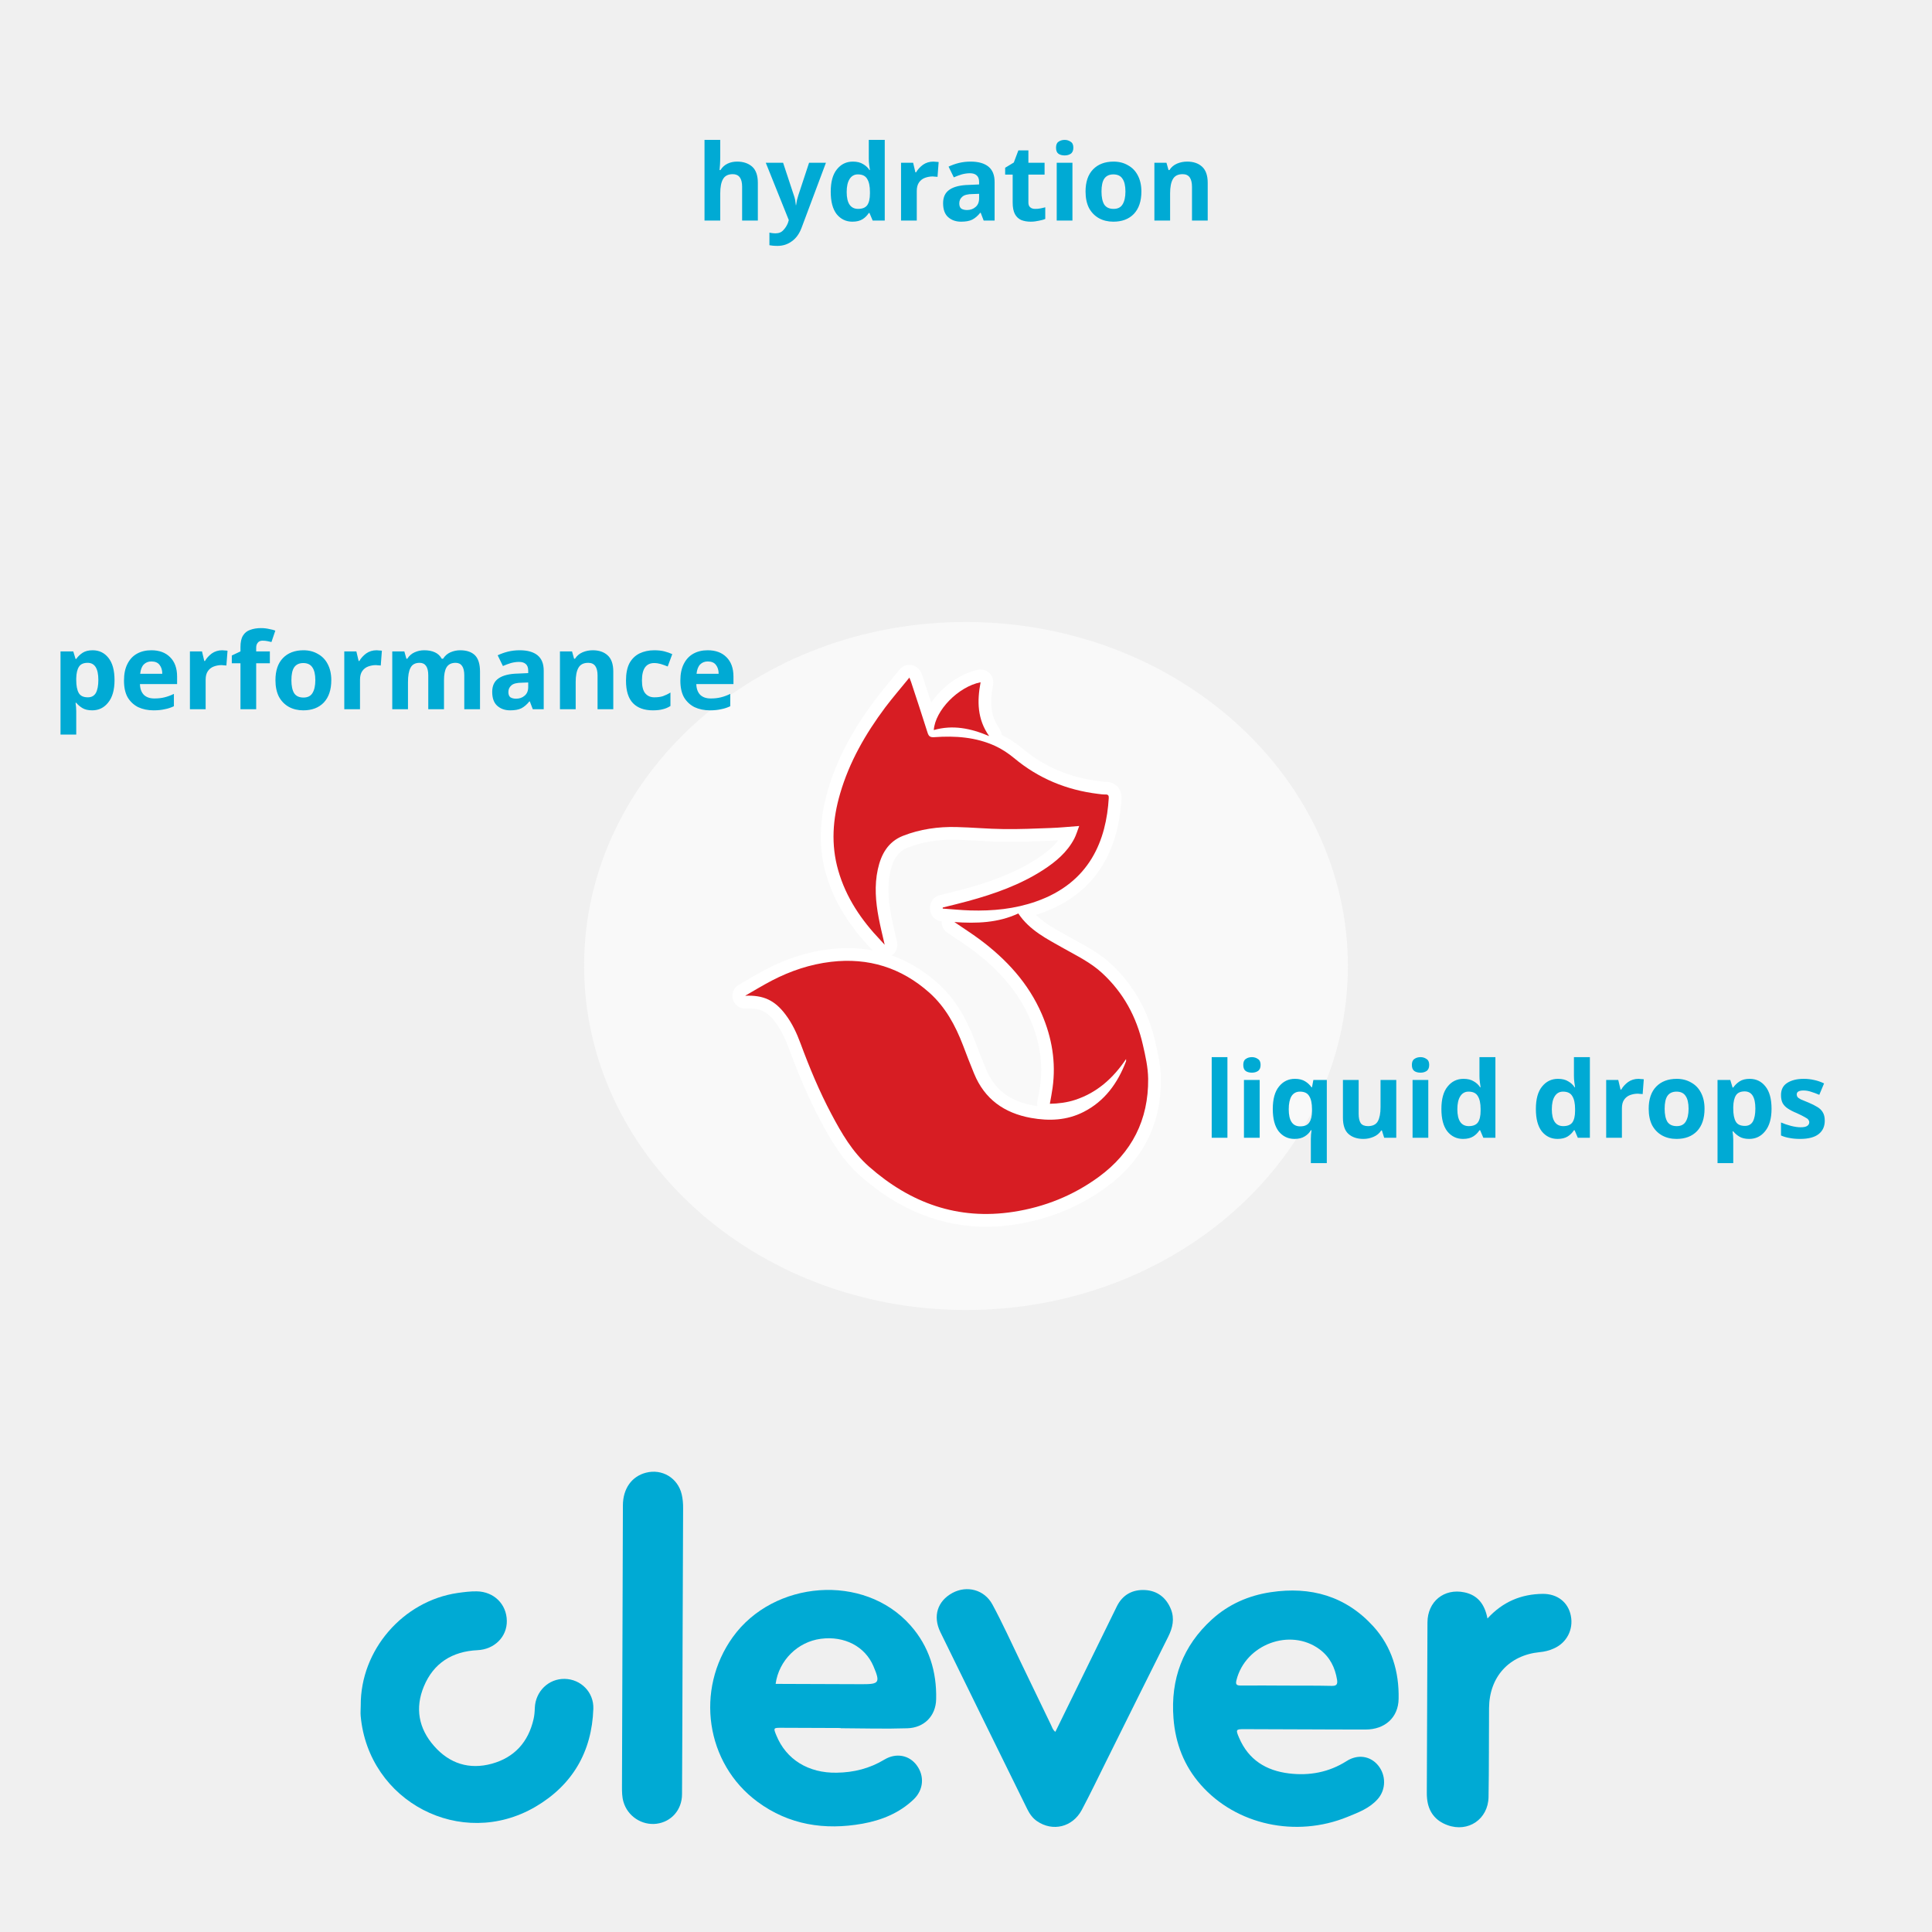
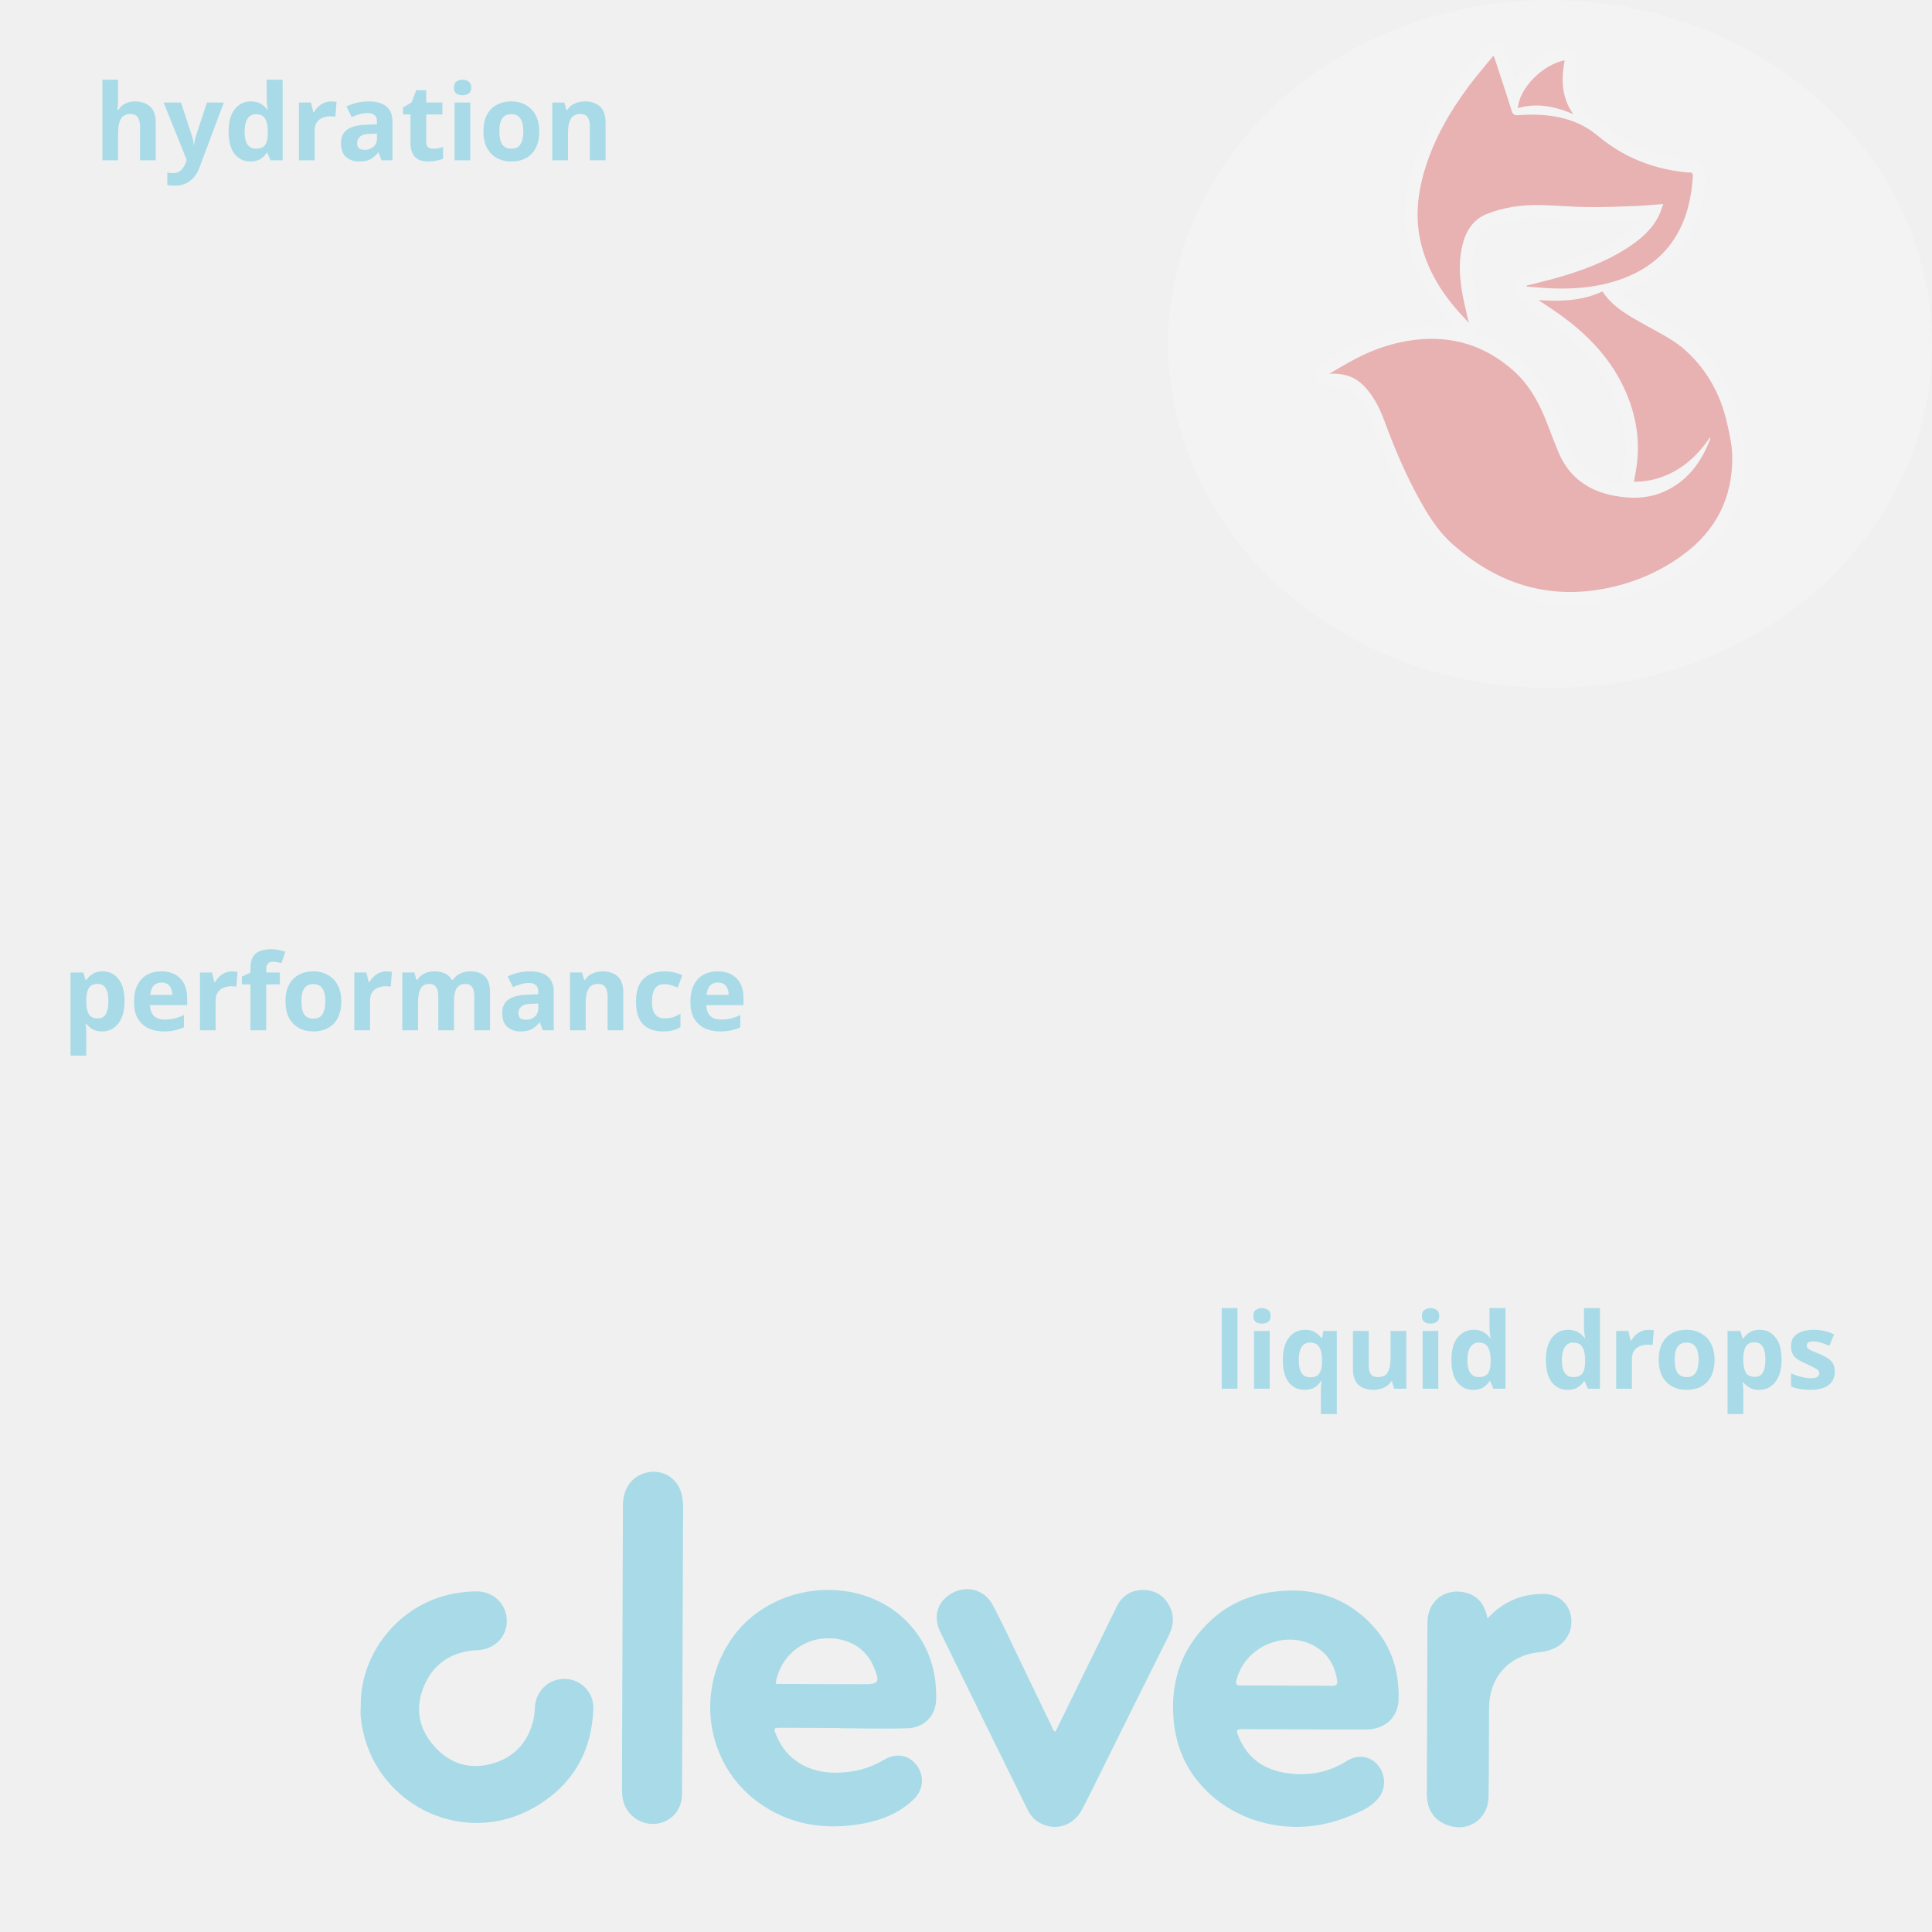
<svg xmlns="http://www.w3.org/2000/svg" width="500" height="500" viewBox="0 0 132.292 132.292" version="1.1" id="svg11244">
  <defs id="defs11238" />
  <g id="layer1" transform="translate(0,-164.7083)">
-     <text xml:space="preserve" style="font-style:normal;font-variant:normal;font-weight:normal;font-stretch:normal;font-size:4.343px;line-height:1.25;font-family:Comfortaa;-inkscape-font-specification:Comfortaa;text-align:center;letter-spacing:0px;word-spacing:0px;text-anchor:middle;fill:#00aad4;fill-opacity:1;stroke:none;stroke-width:0.058" x="-85.446" y="246.967" id="text10704" transform="scale(0.9988437,1.001158)">
-       <tspan id="tspan10702" x="-84.809" y="246.967" style="fill:#00aad4;fill-opacity:1;stroke-width:0.058"> </tspan>
-     </text>
-     <g id="g10937" transform="matrix(0.2156928,0,0,0.2161924,-74.3361,37.10079)">
+     <g id="g10937" transform="matrix(0.2156928,0,0,0.2161924,-34.34065,-5.489163)" style="opacity:0.3">
      <g transform="matrix(1.628394,0,0,1.628394,-463.9977,-538.1737)" id="g10912">
        <path id="path620" style="fill:#f9f9f9;fill-opacity:0.925;fill-rule:nonzero;stroke:none;stroke-width:2.658" d="m 759.363,881.184 c -0.178,36.945 -33.657,66.759 -74.774,66.584 -41.109,-0.178 -74.296,-30.282 -74.131,-67.227 0.178,-36.958 33.644,-66.77 74.753,-66.594 41.12,0.178 74.317,30.272 74.152,67.237" />
        <path id="path622" style="fill:#ffffff;fill-opacity:1;fill-rule:nonzero;stroke:none;stroke-width:2.658" d="m 716.115,898.955 c -2.564,3.8 -5.719,6.572 -9.966,7.954 -1.579,0.508 -3.208,0.715 -4.89,0.747 0.189,-1.079 0.396,-2.086 0.529,-3.093 0.696,-4.993 -0.122,-9.758 -2.097,-14.348 -2.615,-6.03 -6.923,-10.681 -12.145,-14.552 -1.568,-1.164 -3.24,-2.211 -4.9,-3.354 4.308,0.3 8.512,0.175 12.458,-1.672 2.19,3.282 5.583,4.951 8.823,6.779 2.596,1.464 5.283,2.751 7.505,4.797 4.143,3.808 6.718,8.501 7.962,13.981 0.5,2.171 0.997,4.35 1.028,6.593 0.082,7.994 -3.176,14.366 -9.602,19.07 -4.983,3.643 -10.587,5.884 -16.692,6.819 -10.808,1.65 -20.056,-1.703 -28.132,-8.804 -3.229,-2.844 -5.336,-6.466 -7.308,-10.184 -2.368,-4.441 -4.289,-9.062 -6.033,-13.763 -0.736,-1.993 -1.629,-3.904 -2.915,-5.607 -2.129,-2.833 -4.35,-3.829 -7.89,-3.673 1.733,-0.989 3.447,-2.036 5.222,-2.96 3.633,-1.879 7.462,-3.165 11.531,-3.643 7.279,-0.85 13.683,1.132 19.174,6.011 3.125,2.793 5.057,6.354 6.54,10.205 0.696,1.836 1.403,3.675 2.161,5.501 2.044,4.993 5.876,7.701 11.106,8.648 3.55,0.632 6.997,0.489 10.247,-1.164 4.143,-2.105 6.654,-5.615 8.283,-9.859 0.021,-0.053 0,-0.136 0,-0.428" />
        <path id="path624" style="fill:#ffffff;fill-opacity:1;fill-rule:nonzero;stroke:none;stroke-width:2.658" d="m 690.257,874.622 c 5.48,4.297 9.32,9.094 11.698,14.616 2.243,5.169 3.011,10.423 2.304,15.613 0.385,-0.093 0.757,-0.186 1.121,-0.3 3.468,-1.121 6.219,-3.333 8.679,-6.987 0.601,-0.904 1.722,-1.297 2.761,-0.986 0.051,0.021 0.093,0.032 0.133,0.051 -1.193,-5.108 -3.529,-9.227 -7.194,-12.602 -1.587,-1.443 -3.508,-2.501 -5.552,-3.612 -0.5,-0.292 -1.007,-0.561 -1.496,-0.842 -0.322,-0.175 -0.632,-0.361 -0.954,-0.529 -2.493,-1.39 -5.275,-2.947 -7.465,-5.408 -1.339,0.468 -2.697,0.789 -4.037,0.986 m -41.752,11.119 c 1.161,0.747 2.222,1.765 3.208,3.104 1.286,1.69 2.325,3.665 3.269,6.219 1.953,5.283 3.821,9.57 5.886,13.474 1.786,3.354 3.779,6.862 6.758,9.477 7.973,6.997 16.516,9.697 26.118,8.222 5.804,-0.893 11.045,-3.032 15.623,-6.373 5.854,-4.289 8.658,-9.873 8.576,-17.048 0,-0.404 -0.021,-0.808 -0.064,-1.222 -2.025,4.608 -4.951,7.837 -8.916,9.859 -3.447,1.757 -7.308,2.203 -11.815,1.393 -6.301,-1.143 -10.659,-4.558 -12.966,-10.141 -0.757,-1.85 -1.462,-3.686 -2.179,-5.544 -1.618,-4.236 -3.436,-7.08 -5.876,-9.251 -4.962,-4.411 -10.598,-6.187 -17.231,-5.408 -3.489,0.415 -6.987,1.504 -10.391,3.24 m 40.66,45.831 c -8.948,0.082 -17.274,-3.229 -24.8,-9.841 -3.612,-3.168 -5.865,-7.111 -7.869,-10.88 -2.169,-4.111 -4.13,-8.586 -6.155,-14.077 -0.779,-2.076 -1.589,-3.654 -2.575,-4.962 -1.629,-2.161 -3.04,-2.804 -5.801,-2.679 -1.143,0.053 -2.171,-0.686 -2.493,-1.786 -0.322,-1.1 0.157,-2.283 1.153,-2.844 0.539,-0.3 1.068,-0.614 1.608,-0.925 1.196,-0.704 2.429,-1.422 3.707,-2.086 4.026,-2.097 8.19,-3.415 12.384,-3.904 7.994,-0.954 15.084,1.278 21.095,6.615 3.019,2.687 5.315,6.237 7.212,11.18 0.696,1.836 1.403,3.633 2.139,5.429 1.65,4.037 4.6,6.322 9.259,7.162 0.271,0.043 0.542,0.082 0.8,0.125 -0.051,-0.282 -0.061,-0.571 -0.011,-0.861 0.064,-0.353 0.136,-0.696 0.189,-1.039 0.122,-0.696 0.247,-1.339 0.343,-1.982 0.601,-4.361 -0.021,-8.616 -1.932,-13.019 -2.211,-5.097 -5.908,-9.53 -11.337,-13.545 -1.026,-0.757 -2.097,-1.464 -3.229,-2.222 -0.529,-0.353 -1.058,-0.707 -1.597,-1.071 -0.925,-0.632 -1.307,-1.804 -0.946,-2.854 0.375,-1.058 1.403,-1.743 2.514,-1.661 3.694,0.25 7.608,0.26 11.231,-1.454 1.111,-0.508 2.429,-0.143 3.115,0.874 1.64,2.458 4.247,3.912 7.008,5.448 0.322,0.189 0.654,0.364 0.975,0.539 0.478,0.282 0.954,0.542 1.443,0.811 2.211,1.214 4.494,2.461 6.519,4.329 4.393,4.039 7.319,9.166 8.701,15.238 l 0.019,0.096 c 0.51,2.24 1.05,4.555 1.071,7.026 0.104,8.772 -3.468,15.873 -10.609,21.103 -5.222,3.821 -11.201,6.261 -17.784,7.268 -1.804,0.279 -3.59,0.436 -5.347,0.446" />
        <path id="path626" style="fill:#ffffff;fill-opacity:1;fill-rule:nonzero;stroke:none;stroke-width:2.658" d="m 706.981,853.623 c -2.036,0.154 -3.8,0.332 -5.565,0.393 -3.053,0.114 -6.104,0.25 -9.155,0.207 -3.064,-0.029 -6.126,-0.322 -9.198,-0.393 -3.582,-0.093 -7.101,0.404 -10.444,1.711 -2.907,1.143 -4.268,3.604 -4.9,6.511 -0.686,3.144 -0.425,6.301 0.167,9.426 0.322,1.69 0.736,3.362 1.172,5.251 -0.343,-0.364 -0.55,-0.622 -0.789,-0.861 -3.758,-3.925 -6.747,-8.305 -8.262,-13.588 -1.454,-5.025 -1.09,-10.008 0.364,-14.959 1.804,-6.179 4.962,-11.637 8.78,-16.745 1.475,-1.943 3.083,-3.8 4.725,-5.815 0.154,0.407 0.247,0.614 0.322,0.832 1.079,3.301 2.19,6.591 3.229,9.912 0.237,0.749 0.579,0.893 1.337,0.842 4.071,-0.292 8.076,-0.011 11.836,1.711 1.318,0.603 2.562,1.432 3.683,2.357 4.776,3.976 10.247,6.219 16.381,6.965 0.478,0.053 0.967,0.136 1.432,0.114 0.521,-0.011 0.675,0.207 0.646,0.686 -0.478,8.108 -3.614,16.463 -14.202,20.139 -4.132,1.443 -8.419,1.858 -12.769,1.733 -1.796,-0.051 -3.59,-0.247 -5.397,-0.361 v -0.207 c 1.65,-0.407 3.322,-0.811 4.972,-1.257 5.129,-1.401 10.122,-3.157 14.627,-6.062 2.44,-1.579 4.651,-3.426 6.04,-6.064 0.375,-0.726 0.614,-1.536 0.967,-2.479" />
        <path id="path628" style="fill:#ffffff;fill-opacity:1;fill-rule:nonzero;stroke:none;stroke-width:2.658" d="m 706.638,859.642 c -1.642,2.068 -3.635,3.511 -5.326,4.6 -0.446,0.29 -0.914,0.582 -1.371,0.85 2.814,-1.329 5.036,-3.125 6.697,-5.451 m -33.665,-29.886 c -0.643,0.779 -1.246,1.536 -1.828,2.315 -4.122,5.472 -6.862,10.694 -8.398,15.945 -1.443,4.954 -1.568,9.397 -0.364,13.59 0.571,1.982 1.403,3.901 2.493,5.801 -0.093,-1.826 -0.021,-3.829 0.425,-5.886 0.914,-4.183 3.072,-6.965 6.405,-8.283 3.457,-1.358 7.297,-1.993 11.419,-1.879 1.432,0.032 2.875,0.104 4.276,0.189 1.61,0.104 3.282,0.186 4.89,0.207 2.711,0.029 5.493,-0.085 8.169,-0.189 l 0.864,-0.019 c 1.151,-0.043 2.325,-0.136 3.58,-0.239 0.614,-0.053 1.246,-0.104 1.9,-0.146 0.842,-0.061 1.672,0.311 2.179,0.997 0.282,0.385 0.439,0.84 0.468,1.297 0.303,-1.14 0.532,-2.355 0.675,-3.643 -6.601,-0.84 -12.456,-3.362 -17.428,-7.494 -1.018,-0.842 -2.097,-1.525 -3.125,-2.004 -2.907,-1.329 -6.28,-1.807 -10.63,-1.486 -2.607,0.178 -3.55,-1.536 -3.872,-2.583 -0.675,-2.161 -1.393,-4.35 -2.097,-6.49 m -3.893,49.456 c -0.696,0.011 -1.382,-0.282 -1.858,-0.821 l -0.322,-0.353 c -0.157,-0.165 -0.282,-0.311 -0.417,-0.457 -4.473,-4.661 -7.38,-9.445 -8.865,-14.606 -1.462,-5.116 -1.347,-10.463 0.375,-16.349 1.703,-5.844 4.712,-11.565 9.187,-17.524 1.05,-1.39 2.107,-2.679 3.239,-4.037 0.508,-0.603 1.018,-1.236 1.536,-1.86 0.55,-0.694 1.432,-1.026 2.304,-0.89 0.872,0.143 1.6,0.736 1.921,1.547 l 0.136,0.351 c 0.104,0.239 0.175,0.428 0.237,0.614 l 0.789,2.408 c 0.718,2.171 1.454,4.382 2.15,6.593 4.797,-0.239 8.669,0.393 12.134,1.982 1.443,0.664 2.865,1.568 4.236,2.697 4.34,3.625 9.291,5.722 15.105,6.415 l 0.237,0.032 c 0.324,0.043 0.614,0.082 0.811,0.072 1.225,-0.019 1.961,0.457 2.378,0.893 0.415,0.425 0.893,1.196 0.829,2.418 -0.686,11.401 -6.019,18.905 -15.863,22.32 -4.037,1.411 -8.501,2.025 -13.649,1.868 -1.3,-0.043 -2.596,-0.136 -3.843,-0.229 -0.55,-0.051 -1.111,-0.093 -1.672,-0.125 -1.297,-0.082 -2.304,-1.172 -2.304,-2.469 v -0.21 c 0,-1.129 0.779,-2.126 1.879,-2.408 0.521,-0.136 1.05,-0.258 1.568,-0.383 1.111,-0.282 2.254,-0.561 3.354,-0.864 4.058,-1.1 9.301,-2.761 13.931,-5.761 1.9,-1.222 3.271,-2.397 4.247,-3.654 -0.457,0.032 -0.904,0.053 -1.361,0.064 l -0.861,0.043 c -2.751,0.104 -5.586,0.207 -8.408,0.175 -1.725,-0.021 -3.457,-0.125 -5.118,-0.218 -1.361,-0.072 -2.761,-0.146 -4.122,-0.186 -3.468,-0.096 -6.644,0.436 -9.477,1.547 -1.775,0.694 -2.825,2.158 -3.386,4.722 -0.518,2.408 -0.465,5.015 0.178,8.451 0.207,1.1 0.468,2.222 0.747,3.394 0.136,0.571 0.271,1.161 0.404,1.775 0.25,1.1 -0.279,2.232 -1.276,2.74 -0.353,0.189 -0.736,0.271 -1.111,0.282" />
        <path id="path630" style="fill:#ffffff;fill-opacity:1;fill-rule:nonzero;stroke:none;stroke-width:2.658" d="m 687.754,825.666 c -0.696,3.675 -0.664,7.183 1.672,10.476 -3.601,-1.528 -7.101,-2.232 -10.795,-1.175 0.268,-3.819 4.744,-8.419 9.123,-9.301" />
        <path id="path632" style="fill:#ffffff;fill-opacity:1;fill-rule:nonzero;stroke:none;stroke-width:2.658" d="m 682.513,831.988 c 0.861,0.021 1.722,0.104 2.615,0.26 -0.167,-0.882 -0.239,-1.743 -0.25,-2.575 -0.914,0.664 -1.733,1.475 -2.365,2.315 m 6.933,6.633 c -0.332,0 -0.675,-0.072 -0.986,-0.197 -3.604,-1.525 -6.415,-1.858 -9.147,-1.079 -0.779,0.218 -1.608,0.051 -2.24,-0.457 -0.625,-0.518 -0.967,-1.297 -0.904,-2.107 0.343,-4.922 5.637,-10.433 11.098,-11.544 0.808,-0.165 1.64,0.082 2.23,0.664 0.582,0.571 0.842,1.411 0.696,2.222 -0.736,3.811 -0.364,6.301 1.246,8.597 0.643,0.901 0.603,2.115 -0.093,2.979 -0.478,0.59 -1.185,0.912 -1.9,0.922" />
        <path id="path634" style="fill:#d71d23;fill-opacity:1;fill-rule:nonzero;stroke:none;stroke-width:2.658" d="m 716.115,898.955 c -2.564,3.8 -5.719,6.572 -9.966,7.954 -1.579,0.508 -3.208,0.715 -4.89,0.747 0.189,-1.079 0.396,-2.086 0.529,-3.093 0.696,-4.993 -0.122,-9.758 -2.097,-14.348 -2.615,-6.03 -6.923,-10.681 -12.145,-14.552 -1.568,-1.164 -3.24,-2.211 -4.9,-3.354 4.308,0.3 8.512,0.175 12.458,-1.672 2.19,3.282 5.583,4.951 8.823,6.779 2.596,1.464 5.283,2.751 7.505,4.797 4.143,3.808 6.718,8.501 7.962,13.981 0.5,2.171 0.997,4.35 1.028,6.593 0.082,7.994 -3.176,14.366 -9.602,19.07 -4.983,3.643 -10.587,5.884 -16.692,6.819 -10.808,1.65 -20.056,-1.703 -28.132,-8.804 -3.229,-2.844 -5.336,-6.466 -7.308,-10.184 -2.368,-4.441 -4.289,-9.062 -6.033,-13.763 -0.736,-1.993 -1.629,-3.904 -2.915,-5.607 -2.129,-2.833 -4.35,-3.829 -7.89,-3.673 1.733,-0.989 3.447,-2.036 5.222,-2.96 3.633,-1.879 7.462,-3.165 11.531,-3.643 7.279,-0.85 13.683,1.132 19.174,6.011 3.125,2.793 5.057,6.354 6.54,10.205 0.696,1.836 1.403,3.675 2.161,5.501 2.044,4.993 5.876,7.701 11.106,8.648 3.55,0.632 6.997,0.489 10.247,-1.164 4.143,-2.105 6.654,-5.615 8.283,-9.859 0.021,-0.053 0,-0.136 0,-0.428" />
        <path id="path636" style="fill:#d71d23;fill-opacity:1;fill-rule:nonzero;stroke:none;stroke-width:2.658" d="m 706.981,853.623 c -2.036,0.154 -3.8,0.332 -5.565,0.393 -3.053,0.114 -6.104,0.25 -9.155,0.207 -3.064,-0.029 -6.126,-0.322 -9.198,-0.393 -3.582,-0.093 -7.101,0.404 -10.444,1.711 -2.907,1.143 -4.268,3.604 -4.9,6.511 -0.686,3.144 -0.425,6.301 0.167,9.426 0.322,1.69 0.736,3.362 1.172,5.251 -0.343,-0.364 -0.55,-0.622 -0.789,-0.861 -3.758,-3.925 -6.747,-8.305 -8.262,-13.588 -1.454,-5.025 -1.09,-10.008 0.364,-14.959 1.804,-6.179 4.962,-11.637 8.78,-16.745 1.475,-1.943 3.083,-3.8 4.725,-5.815 0.154,0.407 0.247,0.614 0.322,0.832 1.079,3.301 2.19,6.591 3.229,9.912 0.237,0.749 0.579,0.893 1.337,0.842 4.071,-0.292 8.076,-0.011 11.836,1.711 1.318,0.603 2.562,1.432 3.683,2.357 4.776,3.976 10.247,6.219 16.381,6.965 0.478,0.053 0.967,0.136 1.432,0.114 0.521,-0.011 0.675,0.207 0.646,0.686 -0.478,8.108 -3.614,16.463 -14.202,20.139 -4.132,1.443 -8.419,1.858 -12.769,1.733 -1.796,-0.051 -3.59,-0.247 -5.397,-0.361 v -0.207 c 1.65,-0.407 3.322,-0.811 4.972,-1.257 5.129,-1.401 10.122,-3.157 14.627,-6.062 2.44,-1.579 4.651,-3.426 6.04,-6.064 0.375,-0.726 0.614,-1.536 0.967,-2.479" />
        <path id="path638" style="fill:#d71d23;fill-opacity:1;fill-rule:nonzero;stroke:none;stroke-width:2.658" d="m 687.754,825.666 c -0.696,3.675 -0.664,7.183 1.672,10.476 -3.601,-1.528 -7.101,-2.232 -10.795,-1.175 0.268,-3.819 4.744,-8.419 9.123,-9.301" />
      </g>
    </g>
-     <g id="g10920" transform="matrix(0.3591438,0,0,0.3599757,-181.5744,-73.32723)" style="fill:#00aad4;fill-opacity:1">
+     <g id="g10920" transform="matrix(0.3591438,0,0,0.3599757,-181.5744,-73.32723)" style="fill:#00aad4;fill-opacity:1;opacity:0.3">
      <path d="m 653.456,981.555 1.486,0.011 15.01,0.053 c 3.279,0.011 3.479,-0.3 2.15,-3.426 -1.6,-3.758 -5.525,-5.793 -10.019,-5.211 -4.411,0.571 -8.015,4.111 -8.626,8.573 m 12.395,8.4 -11.355,-0.043 c -1.454,0 -1.486,0.032 -0.914,1.422 1.879,4.619 6.126,7.215 11.502,7.122 3.269,-0.043 6.301,-0.8 9.126,-2.503 2.23,-1.329 4.722,-0.84 6.144,1.092 1.525,2.044 1.307,4.69 -0.582,6.487 -2.729,2.604 -6.112,3.965 -9.737,4.619 -7.215,1.289 -14.045,0.25 -20.046,-4.172 -9.881,-7.276 -11.916,-21.302 -4.701,-31.319 7.784,-10.808 25.007,-12.209 33.862,-2.243 3.561,3.997 5.033,8.794 4.911,14.056 -0.064,3.197 -2.285,5.44 -5.504,5.533 -4.233,0.136 -8.469,0.011 -12.706,-0.011 z" style="fill:#00aad4;fill-opacity:1;fill-rule:nonzero;stroke:none;stroke-width:2.658" id="path640" />
      <path d="m 750.798,981.887 c 2.886,0.011 5.761,-0.011 8.648,0.053 0.872,0.021 1.193,-0.207 1.058,-1.132 -0.383,-2.365 -1.369,-4.358 -3.322,-5.812 -5.605,-4.154 -14.18,-0.967 -15.871,5.886 -0.199,0.819 0.061,0.994 0.84,0.994 2.875,-0.029 5.761,0 8.648,0.011 m 3.394,8.326 -11.355,-0.04 c -1.64,-0.011 -1.693,0.082 -1.018,1.64 1.796,4.194 5.14,6.248 9.509,6.779 3.914,0.476 7.619,-0.21 11.005,-2.357 2.097,-1.329 4.473,-0.986 5.969,0.8 1.568,1.879 1.547,4.64 -0.053,6.436 -1.557,1.764 -3.683,2.543 -5.772,3.394 -9.83,3.997 -21.239,1.525 -27.976,-6.126 -3.176,-3.59 -4.826,-7.879 -5.19,-12.644 -0.582,-7.433 1.775,-13.753 7.319,-18.789 3.186,-2.886 6.997,-4.558 11.241,-5.19 7.579,-1.132 14.244,0.725 19.506,6.466 3.55,3.875 4.962,8.658 4.858,13.808 -0.051,3.59 -2.636,5.844 -6.269,5.854 -3.925,0.011 -7.848,-0.021 -11.773,-0.032" style="fill:#00aad4;fill-opacity:1;fill-rule:nonzero;stroke:none;stroke-width:2.658" id="path642" />
      <path d="m 574.353,985.655 c -0.061,-10.534 8.047,-19.878 18.509,-21.393 1.204,-0.167 2.4,-0.324 3.622,-0.303 3.25,0.053 5.679,2.418 5.722,5.607 0.051,3.03 -2.357,5.44 -5.597,5.583 -4.805,0.229 -8.376,2.45 -10.223,6.904 -1.703,4.09 -1.007,7.983 1.951,11.326 2.939,3.351 6.708,4.536 10.994,3.372 4.308,-1.183 6.976,-4.111 7.973,-8.491 0.165,-0.696 0.218,-1.432 0.239,-2.15 0.133,-3.125 2.615,-5.554 5.698,-5.501 3.064,0.051 5.575,2.522 5.461,5.69 -0.282,8.209 -4.008,14.531 -11.066,18.653 -14.141,8.233 -31.808,-0.986 -33.293,-17.274 -0.061,-0.675 0.011,-1.35 0.011,-2.025" style="fill:#00aad4;fill-opacity:1;fill-rule:nonzero;stroke:none;stroke-width:2.658" id="path644" />
      <path d="m 706.792,990.681 c 2.025,-4.132 4.05,-8.252 6.064,-12.352 1.887,-3.843 3.776,-7.672 5.655,-11.512 1.111,-2.243 3.032,-3.239 5.4,-3.104 2.344,0.133 4.037,1.462 4.919,3.662 0.707,1.796 0.332,3.511 -0.518,5.201 -3.976,7.922 -7.922,15.863 -11.876,23.806 -1.525,3.051 -3,6.133 -4.608,9.155 -1.765,3.29 -5.544,4.183 -8.533,2.139 -0.85,-0.582 -1.411,-1.393 -1.858,-2.285 -5.533,-11.22 -11.066,-22.432 -16.57,-33.676 -1.483,-3.04 -0.55,-5.916 2.315,-7.462 2.743,-1.464 6.054,-0.635 7.6,2.19 1.929,3.561 3.601,7.255 5.365,10.898 1.953,4.008 3.872,8.026 5.815,12.033 0.218,0.436 0.322,0.943 0.829,1.307" style="fill:#00aad4;fill-opacity:1;fill-rule:nonzero;stroke:none;stroke-width:2.658" id="path646" />
      <path d="m 635.715,975.1 c -0.032,9.155 -0.04,18.3 -0.104,27.457 -0.011,2.958 -2.033,5.24 -4.837,5.605 -2.825,0.364 -5.544,-1.432 -6.333,-4.172 -0.271,-0.925 -0.279,-1.879 -0.279,-2.825 0.061,-17.853 0.114,-35.709 0.175,-53.565 0.011,-3.176 1.682,-5.512 4.39,-6.208 3.083,-0.8 6.083,0.997 6.822,4.111 0.207,0.872 0.279,1.775 0.268,2.689 -0.04,8.958 -0.072,17.927 -0.104,26.907" style="fill:#00aad4;fill-opacity:1;fill-rule:nonzero;stroke:none;stroke-width:2.658" id="path648" />
      <path d="m 789.175,969.12 c 2.96,-3.218 6.458,-4.629 10.505,-4.683 2.825,-0.032 4.879,1.589 5.389,4.151 0.539,2.65 -0.811,5.222 -3.322,6.272 -0.821,0.364 -1.693,0.582 -2.607,0.664 -5.854,0.571 -9.623,4.712 -9.663,10.651 -0.043,5.637 0,11.262 -0.096,16.899 -0.072,4.215 -3.872,6.801 -7.826,5.357 -2.315,-0.832 -3.643,-2.543 -3.893,-5.036 -0.04,-0.364 -0.051,-0.726 -0.051,-1.09 0.04,-10.805 0.072,-21.624 0.125,-32.429 0.011,-3.976 3.165,-6.54 7.037,-5.73 2.533,0.529 3.883,2.251 4.401,4.972" style="fill:#00aad4;fill-opacity:1;fill-rule:nonzero;stroke:none;stroke-width:2.658" id="path650" />
    </g>
-     <text xml:space="preserve" style="font-style:normal;font-variant:normal;font-weight:bold;font-stretch:normal;font-size:7.248px;line-height:1.25;font-family:Comfortaa;-inkscape-font-specification:'Comfortaa Bold';text-align:start;letter-spacing:0px;word-spacing:0px;text-anchor:start;fill:#00aad4;fill-opacity:1;stroke:none;stroke-width:0.075" x="47.736" y="179.6" id="text10846" transform="scale(0.9988437,1.001158)">
-       <tspan x="47.736" y="179.6" style="text-align:start;text-anchor:start;fill:#00aad4;fill-opacity:1;stroke-width:0.075" id="tspan10924">hydration</tspan>
+     <text xml:space="preserve" style="font-style:normal;font-variant:normal;font-weight:bold;font-stretch:normal;font-size:7.248px;line-height:1.25;font-family:Comfortaa;-inkscape-font-specification:'Comfortaa Bold';text-align:start;letter-spacing:0px;word-spacing:0px;text-anchor:start;opacity:0.3;fill:#00aad4;fill-opacity:1;stroke:none;stroke-width:0.075" x="6.458" y="175.482" id="text10846" transform="scale(0.9988437,1.001158)">
+       <tspan x="6.458" y="175.482" style="text-align:start;text-anchor:start;fill:#00aad4;fill-opacity:1;stroke-width:0.075" id="tspan10924">hydration</tspan>
    </text>
-     <text xml:space="preserve" style="font-style:normal;font-variant:normal;font-weight:bold;font-stretch:normal;font-size:7.248px;line-height:1.25;font-family:Comfortaa;-inkscape-font-specification:'Comfortaa Bold';text-align:start;letter-spacing:0px;word-spacing:0px;text-anchor:start;fill:#00aad4;fill-opacity:1;stroke:none;stroke-width:0.075" x="3.586" y="213.024" id="text10846-3" transform="scale(0.9988437,1.001158)">
-       <tspan x="3.586" y="213.024" style="text-align:start;text-anchor:start;fill:#00aad4;fill-opacity:1;stroke-width:0.075" id="tspan10870-6">performance </tspan>
-       <tspan x="3.586" y="222.083" style="text-align:start;text-anchor:start;fill:#00aad4;fill-opacity:1;stroke-width:0.075" id="tspan10924-7" />
+     <text xml:space="preserve" style="font-style:normal;font-variant:normal;font-weight:bold;font-stretch:normal;font-size:7.248px;line-height:1.25;font-family:Comfortaa;-inkscape-font-specification:'Comfortaa Bold';text-align:start;letter-spacing:0px;word-spacing:0px;text-anchor:start;opacity:0.3;fill:#00aad4;fill-opacity:1;stroke:none;stroke-width:0.075" x="4.274" y="234.988" id="text10846-3" transform="scale(0.9988437,1.001158)">
+       <tspan x="4.274" y="234.988" style="text-align:start;text-anchor:start;fill:#00aad4;fill-opacity:1;stroke-width:0.075" id="tspan10870-6">performance </tspan>
+       <tspan x="4.274" y="244.048" style="text-align:start;text-anchor:start;fill:#00aad4;fill-opacity:1;stroke-width:0.075" id="tspan10924-7" />
    </text>
-     <text xml:space="preserve" style="font-style:normal;font-variant:normal;font-weight:bold;font-stretch:normal;font-size:7.248px;line-height:1.25;font-family:Comfortaa;-inkscape-font-specification:'Comfortaa Bold';text-align:start;letter-spacing:0px;word-spacing:0px;text-anchor:start;fill:#00aad4;fill-opacity:1;stroke:none;stroke-width:0.075" x="82.503" y="226.646" id="text10846-5" transform="scale(0.9988437,1.001158)">
-       <tspan x="82.503" y="233.279" style="text-align:start;text-anchor:start;fill:#00aad4;fill-opacity:1;stroke-width:0.075" id="tspan10870-3" />
-       <tspan x="82.503" y="242.339" style="text-align:start;text-anchor:start;fill:#00aad4;fill-opacity:1;stroke-width:0.075" id="tspan10924-5">liquid drops</tspan>
+     <text xml:space="preserve" style="font-style:normal;font-variant:normal;font-weight:bold;font-stretch:normal;font-size:7.248px;line-height:1.25;font-family:Comfortaa;-inkscape-font-specification:'Comfortaa Bold';text-align:start;letter-spacing:0px;word-spacing:0px;text-anchor:start;opacity:0.3;fill:#00aad4;fill-opacity:1;stroke:none;stroke-width:0.075" x="83.191" y="243.806" id="text10846-5" transform="scale(0.9988437,1.001158)">
+       <tspan x="83.191" y="250.439" style="text-align:start;text-anchor:start;fill:#00aad4;fill-opacity:1;stroke-width:0.075" id="tspan10870-3" />
+       <tspan x="83.191" y="259.498" style="text-align:start;text-anchor:start;fill:#00aad4;fill-opacity:1;stroke-width:0.075" id="tspan10924-5">liquid drops</tspan>
    </text>
    <flowRoot xml:space="preserve" id="flowRoot3984" style="fill:black;fill-opacity:1;stroke:none;font-family:sans-serif;font-style:normal;font-weight:normal;font-size:40px;line-height:1.25;letter-spacing:0px;word-spacing:0px">
      <flowRegion id="flowRegion3986">
        <rect id="rect3988" width="1412.259" height="3103.665" x="-1851.18" y="-3051.768" />
      </flowRegion>
      <flowPara id="flowPara3990" />
    </flowRoot>
  </g>
</svg>
